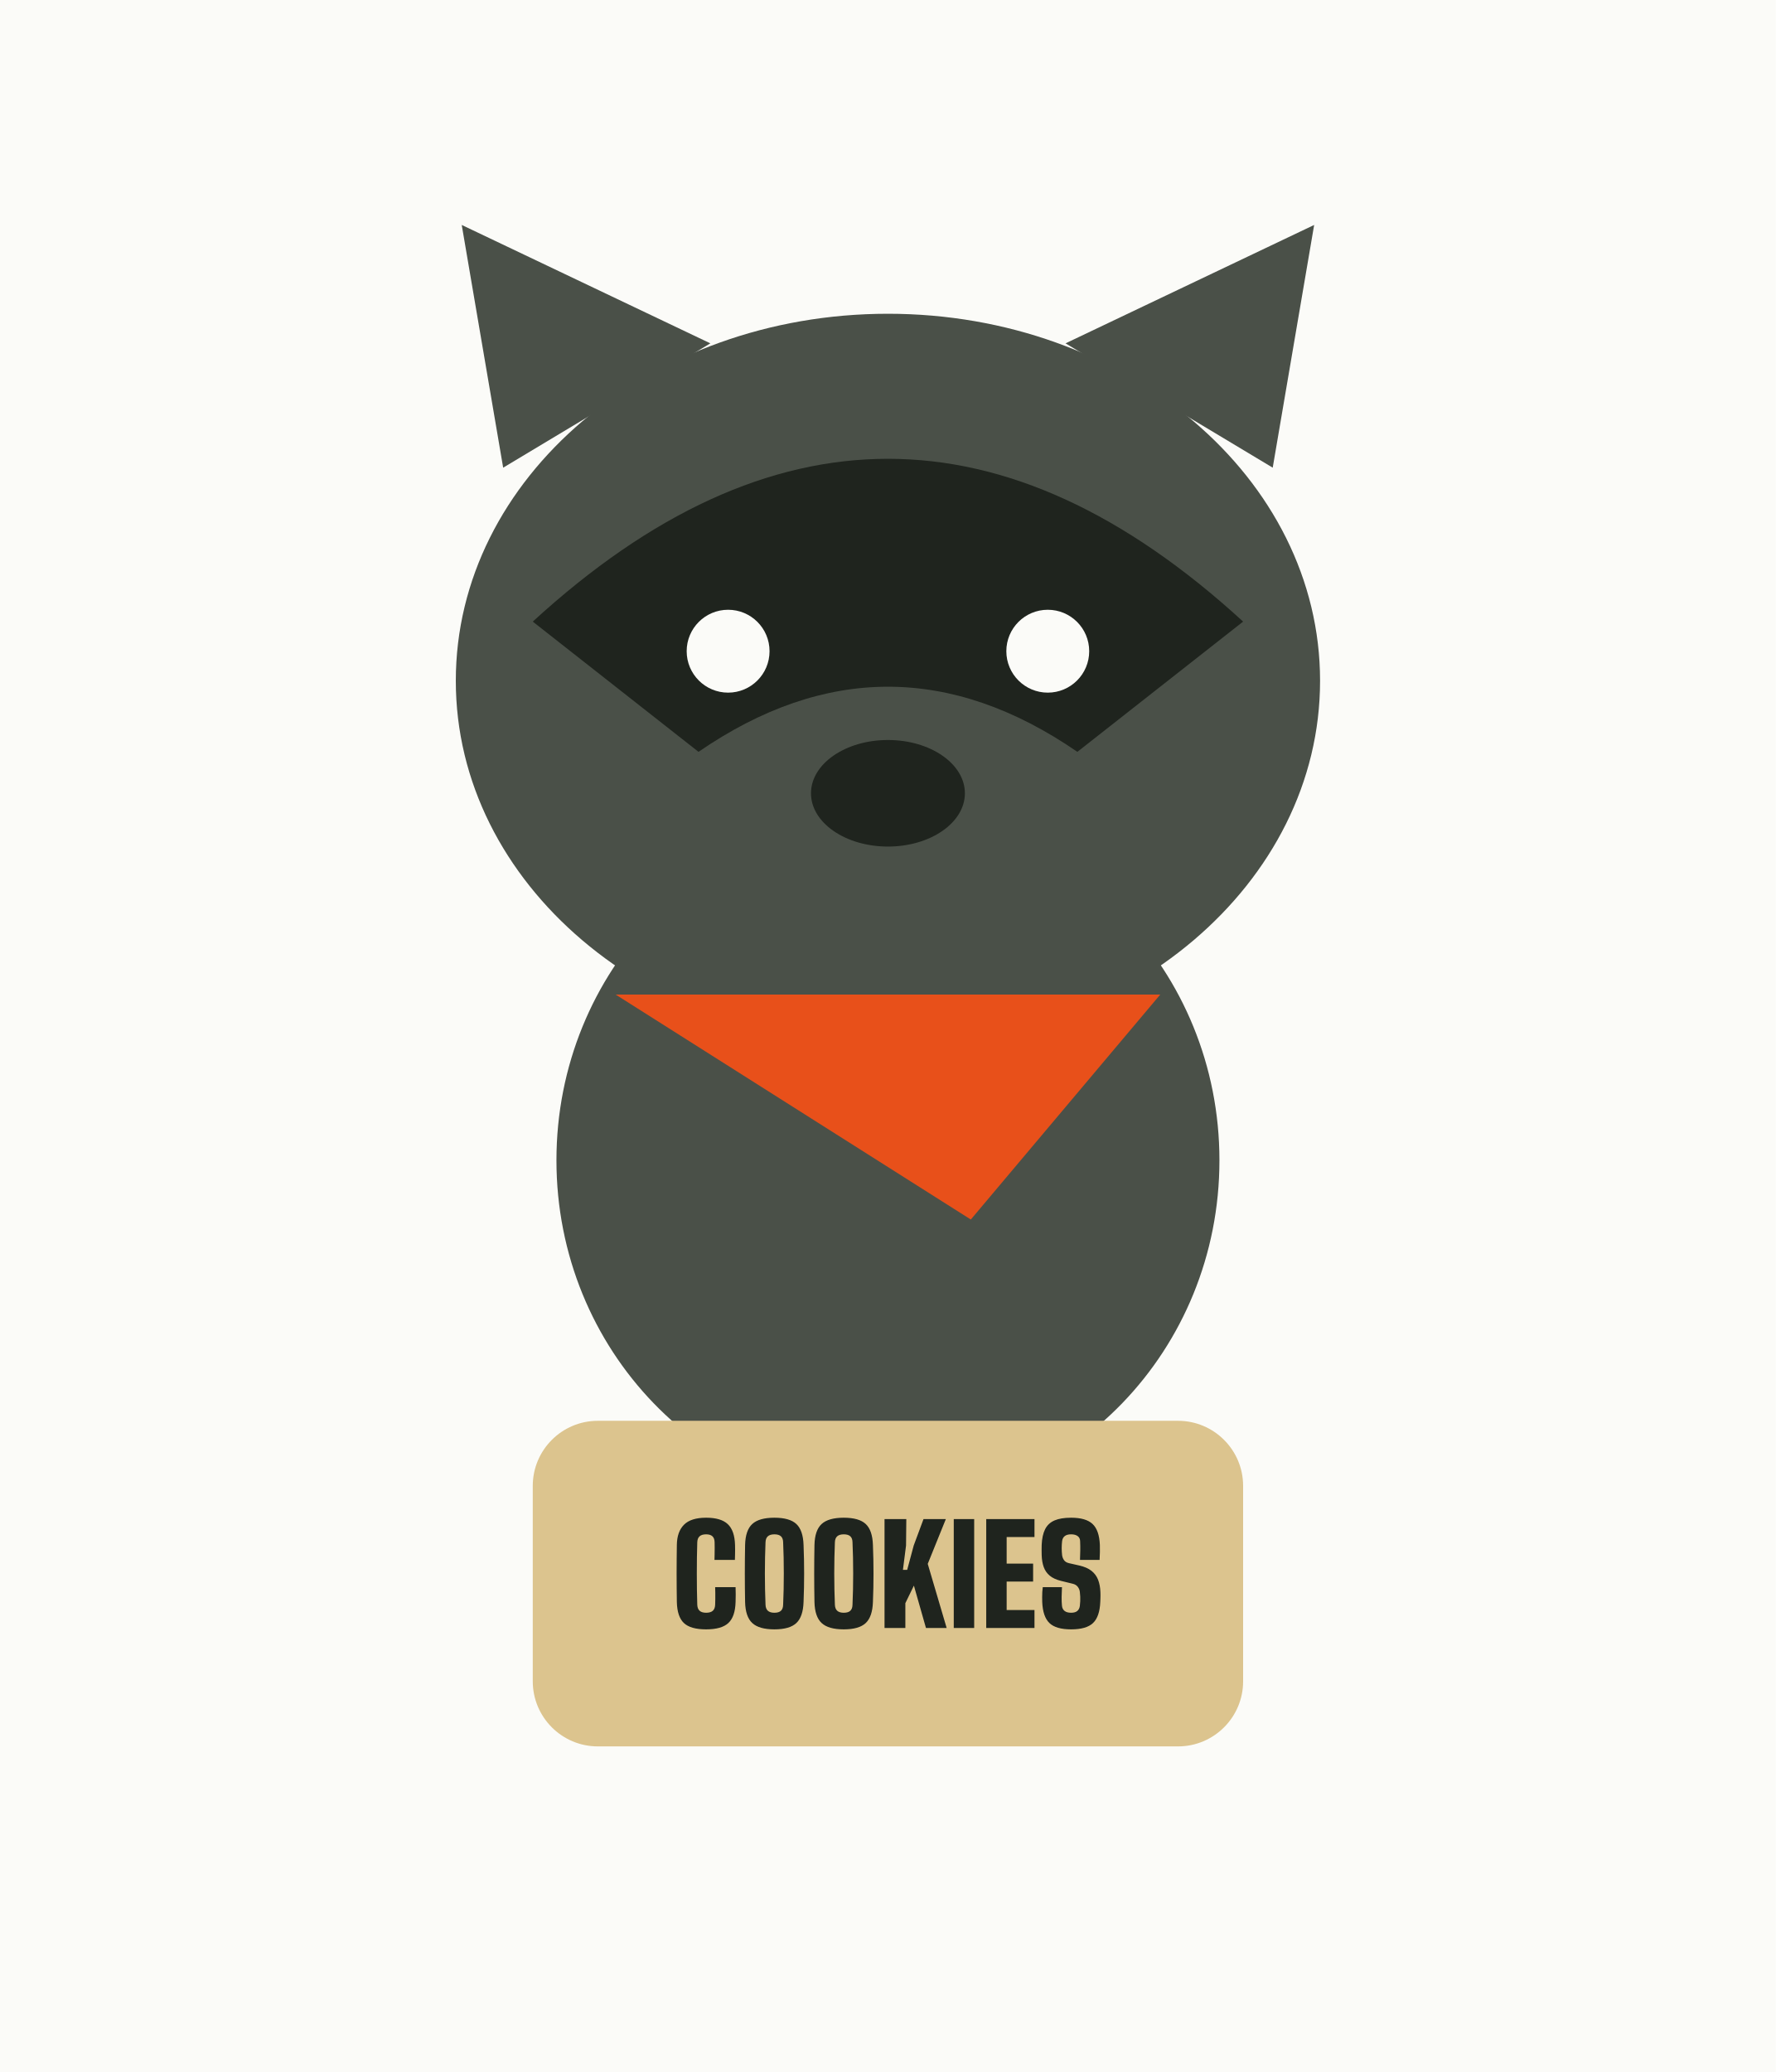
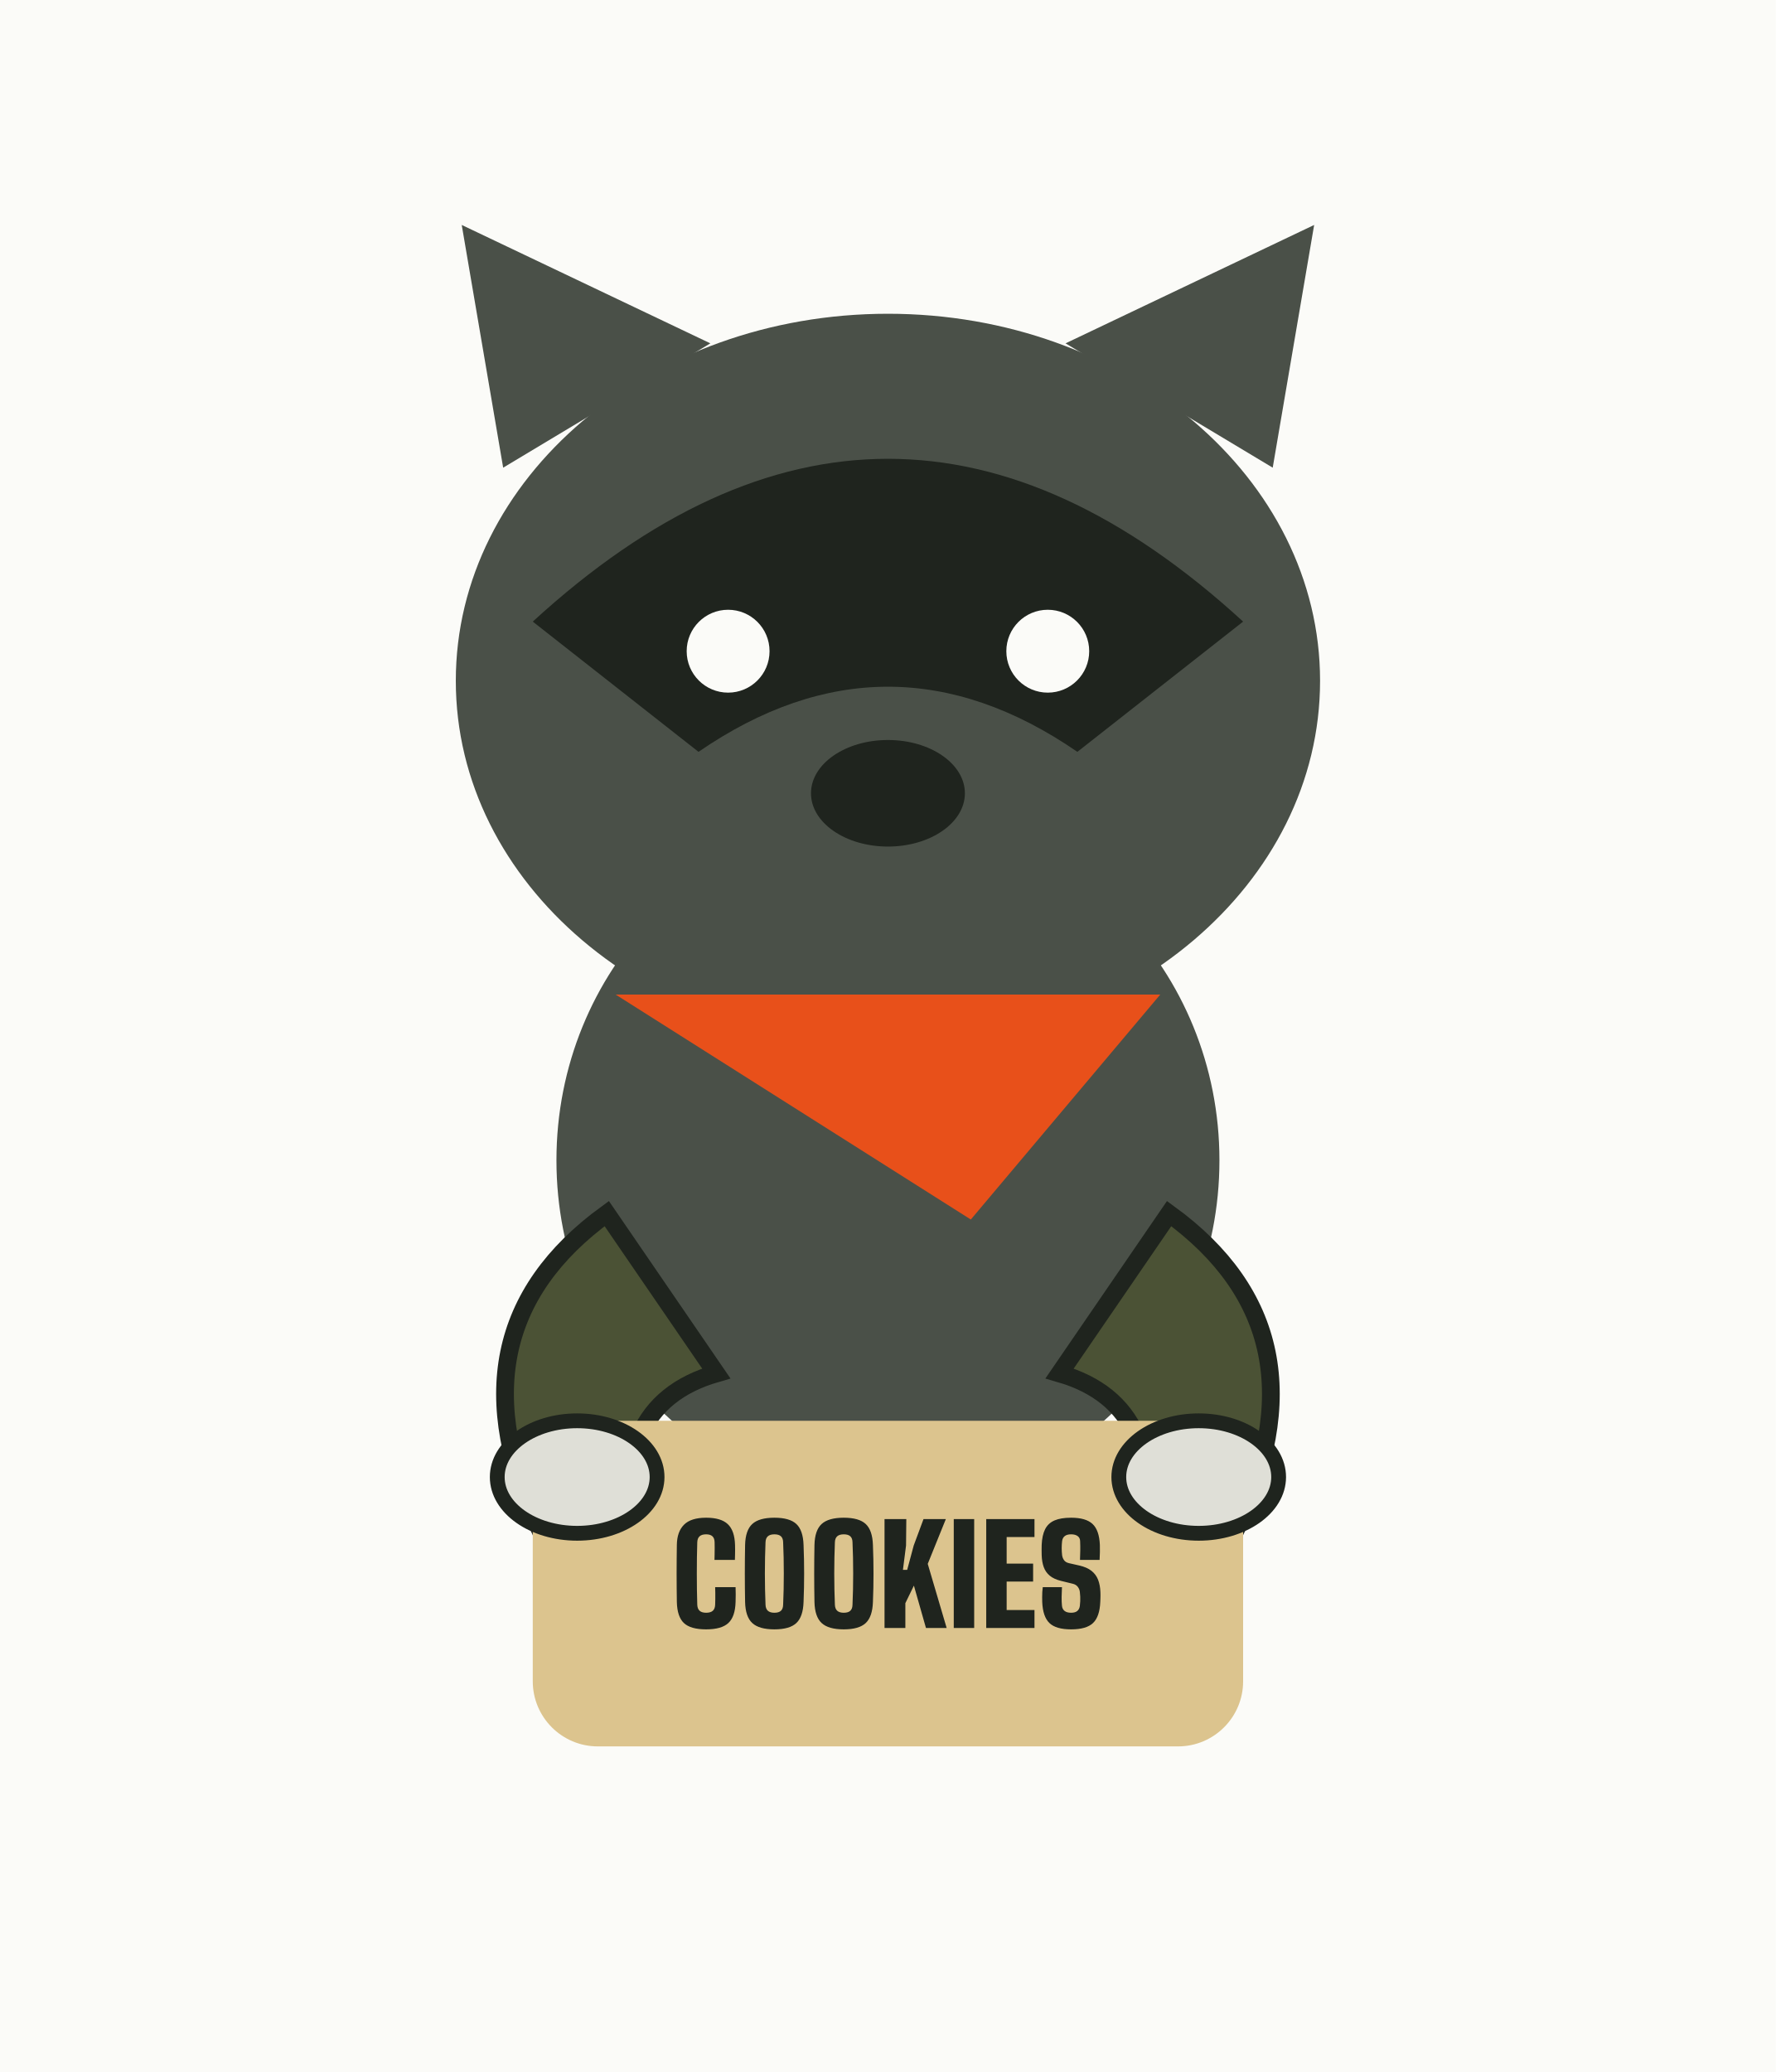
<svg xmlns="http://www.w3.org/2000/svg" viewBox="0 0 600 700">
  <rect x="0" y="0" width="600" height="700" rx="0" fill="#FBFBF8" />
  <g transform="translate(300 240) scale(2.0)">
    <ellipse cx="0" cy="76" rx="56" ry="58" fill="#4A5048" />
    <ellipse cx="0" cy="-5" rx="73" ry="62" fill="#4A5048" />
    <path d="M-65-41-72-82-30-62M65-41 72-82 30-62" fill="#4A5048" />
    <path d="M-60-15q60-55 120 0l-28 22q-32-22-64 0z" fill="#1F241E" />
    <circle cx="-27" cy="-10" r="7" fill="#FBFBF8" />
    <circle cx="27" cy="-10" r="7" fill="#FBFBF8" />
    <ellipse cy="14" rx="13" ry="9" fill="#1F241E" />
    <path d="M-46 48 46 48 14 86Z" fill="#E8501A" />
  </g>
+   <path d="M205 410 Q150 450 183 518 L215 525 Q204 475 242 464 Z" fill="#4B5235" stroke="#1F241E" stroke-width="6" />
+   <path d="M395 410 Q450 450 417 518 L385 525 Q396 475 358 464 Z" fill="#4B5235" stroke="#1F241E" stroke-width="6" />
  <rect x="180" y="480" width="240" height="110" rx="22" fill="#DCC48E" />
+   <ellipse cx="195" cy="499" rx="27" ry="19" fill="#DFDFD7" stroke="#1F241E" stroke-width="5" />
+   <ellipse cx="405" cy="499" rx="27" ry="19" fill="#DFDFD7" stroke="#1F241E" stroke-width="5" />
  <path fill="#1F241E" d="M238.579 550.46Q233.323 550.46 231.059 548.321Q228.795 546.182 228.68 541.214Q228.647 539.025 228.624 536.576Q228.601 534.127 228.601 531.589Q228.601 529.05 228.624 526.585Q228.647 524.119 228.68 521.894Q228.749 517.454 231.105 515.097Q233.461 512.74 238.579 512.74Q243.595 512.74 245.898 514.921Q248.201 517.101 248.339 521.94Q248.362 522.699 248.362 523.584Q248.362 524.47 248.339 525.356Q248.316 526.241 248.293 527.0H241.393Q241.416 526.149 241.439 525.084Q241.462 524.019 241.462 522.954Q241.462 521.889 241.439 521.038Q241.416 519.673 240.7 519.013Q239.984 518.352 238.579 518.352Q237.113 518.352 236.369 519.013Q235.626 519.673 235.58 521.038Q235.497 523.501 235.463 526.182Q235.428 528.862 235.428 531.6Q235.428 534.338 235.463 537.002Q235.497 539.666 235.58 542.116Q235.626 543.504 236.369 544.176Q237.113 544.848 238.579 544.848Q240.09 544.848 240.835 544.176Q241.581 543.504 241.623 542.116Q241.656 541.221 241.668 540.199Q241.679 539.177 241.668 538.146Q241.656 537.115 241.623 536.2H248.523Q248.569 537.304 248.569 538.707Q248.569 540.11 248.523 541.214Q248.385 546.182 246.081 548.321Q243.777 550.46 238.579 550.46ZM261.638 550.46Q256.462 550.46 254.158 548.321Q251.854 546.182 251.739 541.214Q251.693 538.815 251.67 536.406Q251.647 533.997 251.647 531.577Q251.647 529.157 251.67 526.743Q251.693 524.329 251.739 521.94Q251.854 516.995 254.158 514.868Q256.462 512.74 261.638 512.74Q266.788 512.74 269.059 514.868Q271.33 516.995 271.491 521.94Q271.592 524.365 271.638 526.779Q271.684 529.193 271.684 531.611Q271.684 534.03 271.638 536.427Q271.592 538.825 271.491 541.214Q271.33 546.182 269.059 548.321Q266.788 550.46 261.638 550.46ZM261.638 544.848Q263.14 544.848 263.854 544.176Q264.568 543.504 264.591 542.116Q264.706 539.693 264.761 537.017Q264.817 534.341 264.817 531.577Q264.817 528.813 264.761 526.132Q264.706 523.451 264.591 521.038Q264.568 519.673 263.84 519.013Q263.113 518.352 261.638 518.352Q260.173 518.352 259.429 519.013Q258.685 519.673 258.639 521.038Q258.537 523.451 258.48 526.132Q258.422 528.813 258.422 531.577Q258.422 534.341 258.48 537.017Q258.537 539.693 258.639 542.116Q258.685 543.504 259.429 544.176Q260.173 544.848 261.638 544.848ZM285.075 550.46Q279.899 550.46 277.595 548.321Q275.291 546.182 275.176 541.214Q275.13 538.815 275.107 536.406Q275.084 533.997 275.084 531.577Q275.084 529.157 275.107 526.743Q275.13 524.329 275.176 521.94Q275.291 516.995 277.595 514.868Q279.899 512.74 285.075 512.74Q290.225 512.74 292.496 514.868Q294.767 516.995 294.928 521.94Q295.029 524.365 295.075 526.779Q295.121 529.193 295.121 531.611Q295.121 534.03 295.075 536.427Q295.029 538.825 294.928 541.214Q294.767 546.182 292.496 548.321Q290.225 550.46 285.075 550.46ZM285.075 544.848Q286.577 544.848 287.291 544.176Q288.005 543.504 288.028 542.116Q288.143 539.693 288.198 537.017Q288.254 534.341 288.254 531.577Q288.254 528.813 288.198 526.132Q288.143 523.451 288.028 521.038Q288.005 519.673 287.277 519.013Q286.55 518.352 285.075 518.352Q283.61 518.352 282.866 519.013Q282.122 519.673 282.076 521.038Q281.974 523.451 281.917 526.132Q281.859 528.813 281.859 531.577Q281.859 534.341 281.917 537.017Q281.974 539.693 282.076 542.116Q282.122 543.504 282.866 544.176Q283.61 544.848 285.075 544.848ZM298.847 550.0V513.2H306.207L306.115 522.124L305.066 530.358H306.501L308.709 522.124L312.021 513.2H319.565L313.447 528.334L319.841 550.0H312.849L308.77 535.681L305.885 541.613V550.0ZM322.238 550.0V513.2H329.138V550.0ZM333.209 550.0V513.2H349.511V519.272H340.109V528.242H349.051V534.314H340.109V543.928H349.511V550.0ZM361.887 550.46Q356.779 550.46 354.556 548.321Q352.334 546.182 352.127 541.214Q352.104 540.478 352.104 539.592Q352.104 538.707 352.15 537.822Q352.196 536.936 352.311 536.2H358.797Q358.705 537.879 358.682 539.512Q358.659 541.145 358.797 542.502Q358.912 543.629 359.681 544.238Q360.45 544.848 361.887 544.848Q363.273 544.848 363.988 544.238Q364.702 543.629 364.84 542.502Q364.932 541.72 364.967 540.949Q365.001 540.179 364.967 539.409Q364.932 538.638 364.84 537.856Q364.748 536.89 364.146 536.098Q363.543 535.307 362.439 535.05L358.475 534.084Q356.073 533.492 354.67 532.326Q353.267 531.159 352.639 529.425Q352.012 527.69 351.943 525.39Q351.92 524.378 351.92 523.585Q351.92 522.791 351.943 521.94Q352.081 518.651 353.101 516.627Q354.122 514.603 356.259 513.671Q358.395 512.74 361.887 512.74Q366.893 512.74 369.144 514.868Q371.395 516.995 371.602 521.94Q371.648 522.929 371.614 524.355Q371.579 525.781 371.51 527.0H364.886Q364.955 525.413 364.978 523.826Q365.001 522.239 364.932 520.652Q364.909 519.548 364.1 518.95Q363.291 518.352 361.887 518.352Q360.479 518.352 359.73 518.95Q358.981 519.548 358.843 520.652Q358.705 521.825 358.705 523.021Q358.705 524.217 358.843 525.39Q358.958 526.31 359.487 527.074Q360.016 527.838 361.189 528.104L364.647 528.886Q367.233 529.478 368.765 530.686Q370.297 531.893 370.995 533.69Q371.694 535.487 371.786 537.856Q371.809 538.385 371.809 538.96Q371.809 539.535 371.786 540.11Q371.763 540.685 371.74 541.214Q371.533 546.182 369.288 548.321Q367.042 550.46 361.887 550.46Z" />
</svg>
